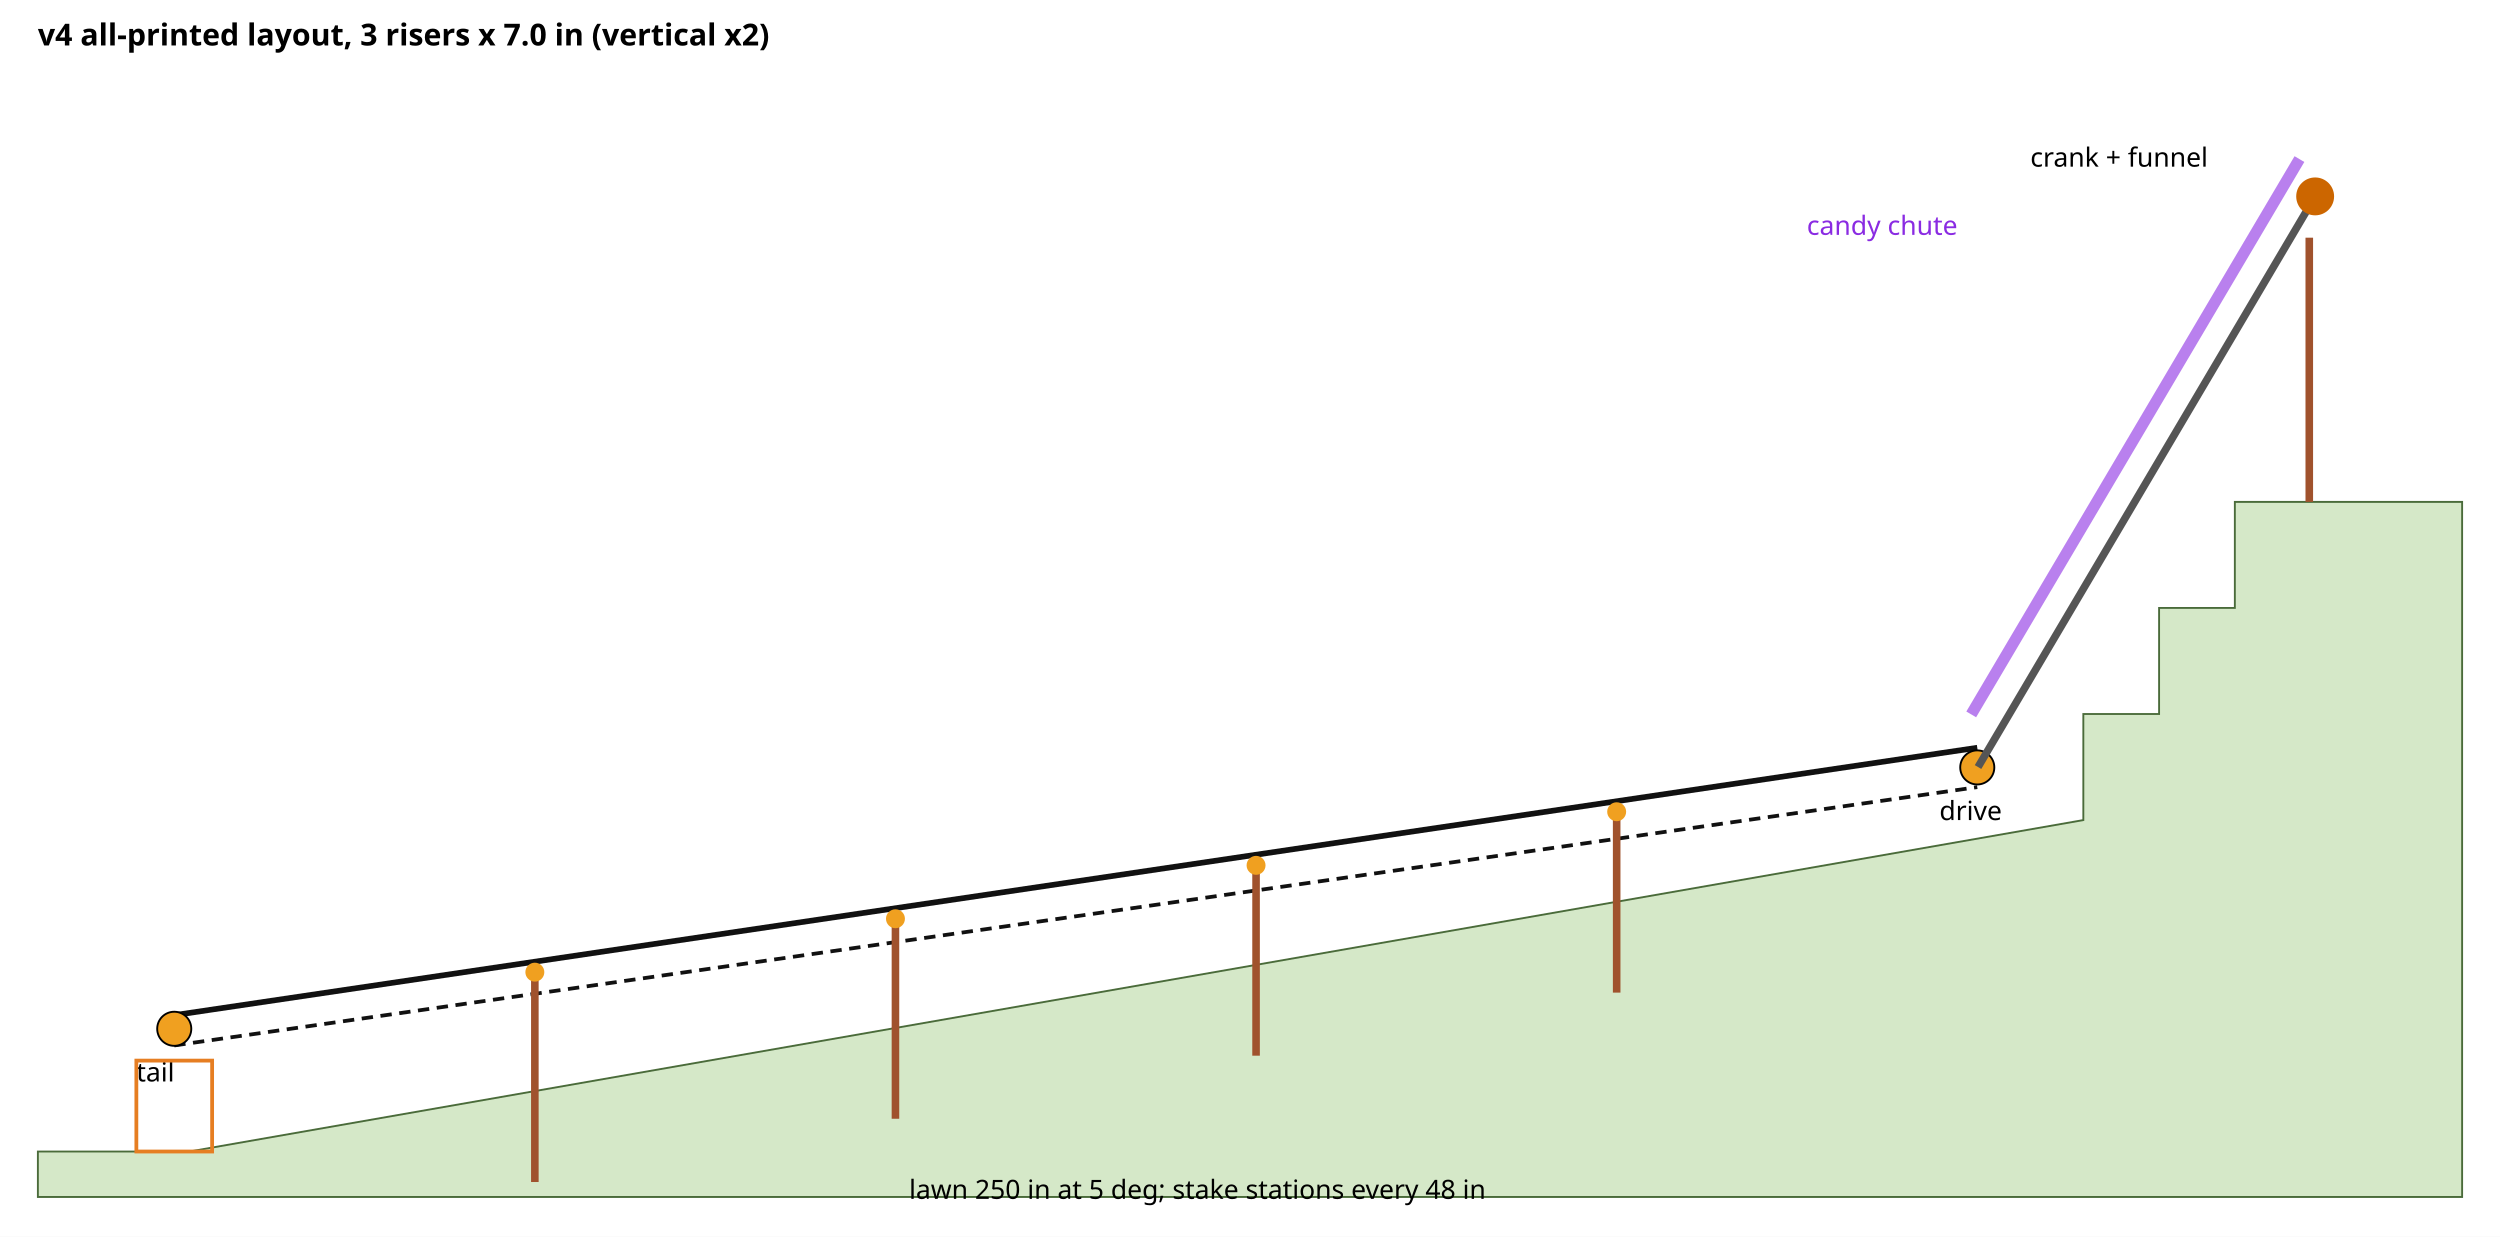
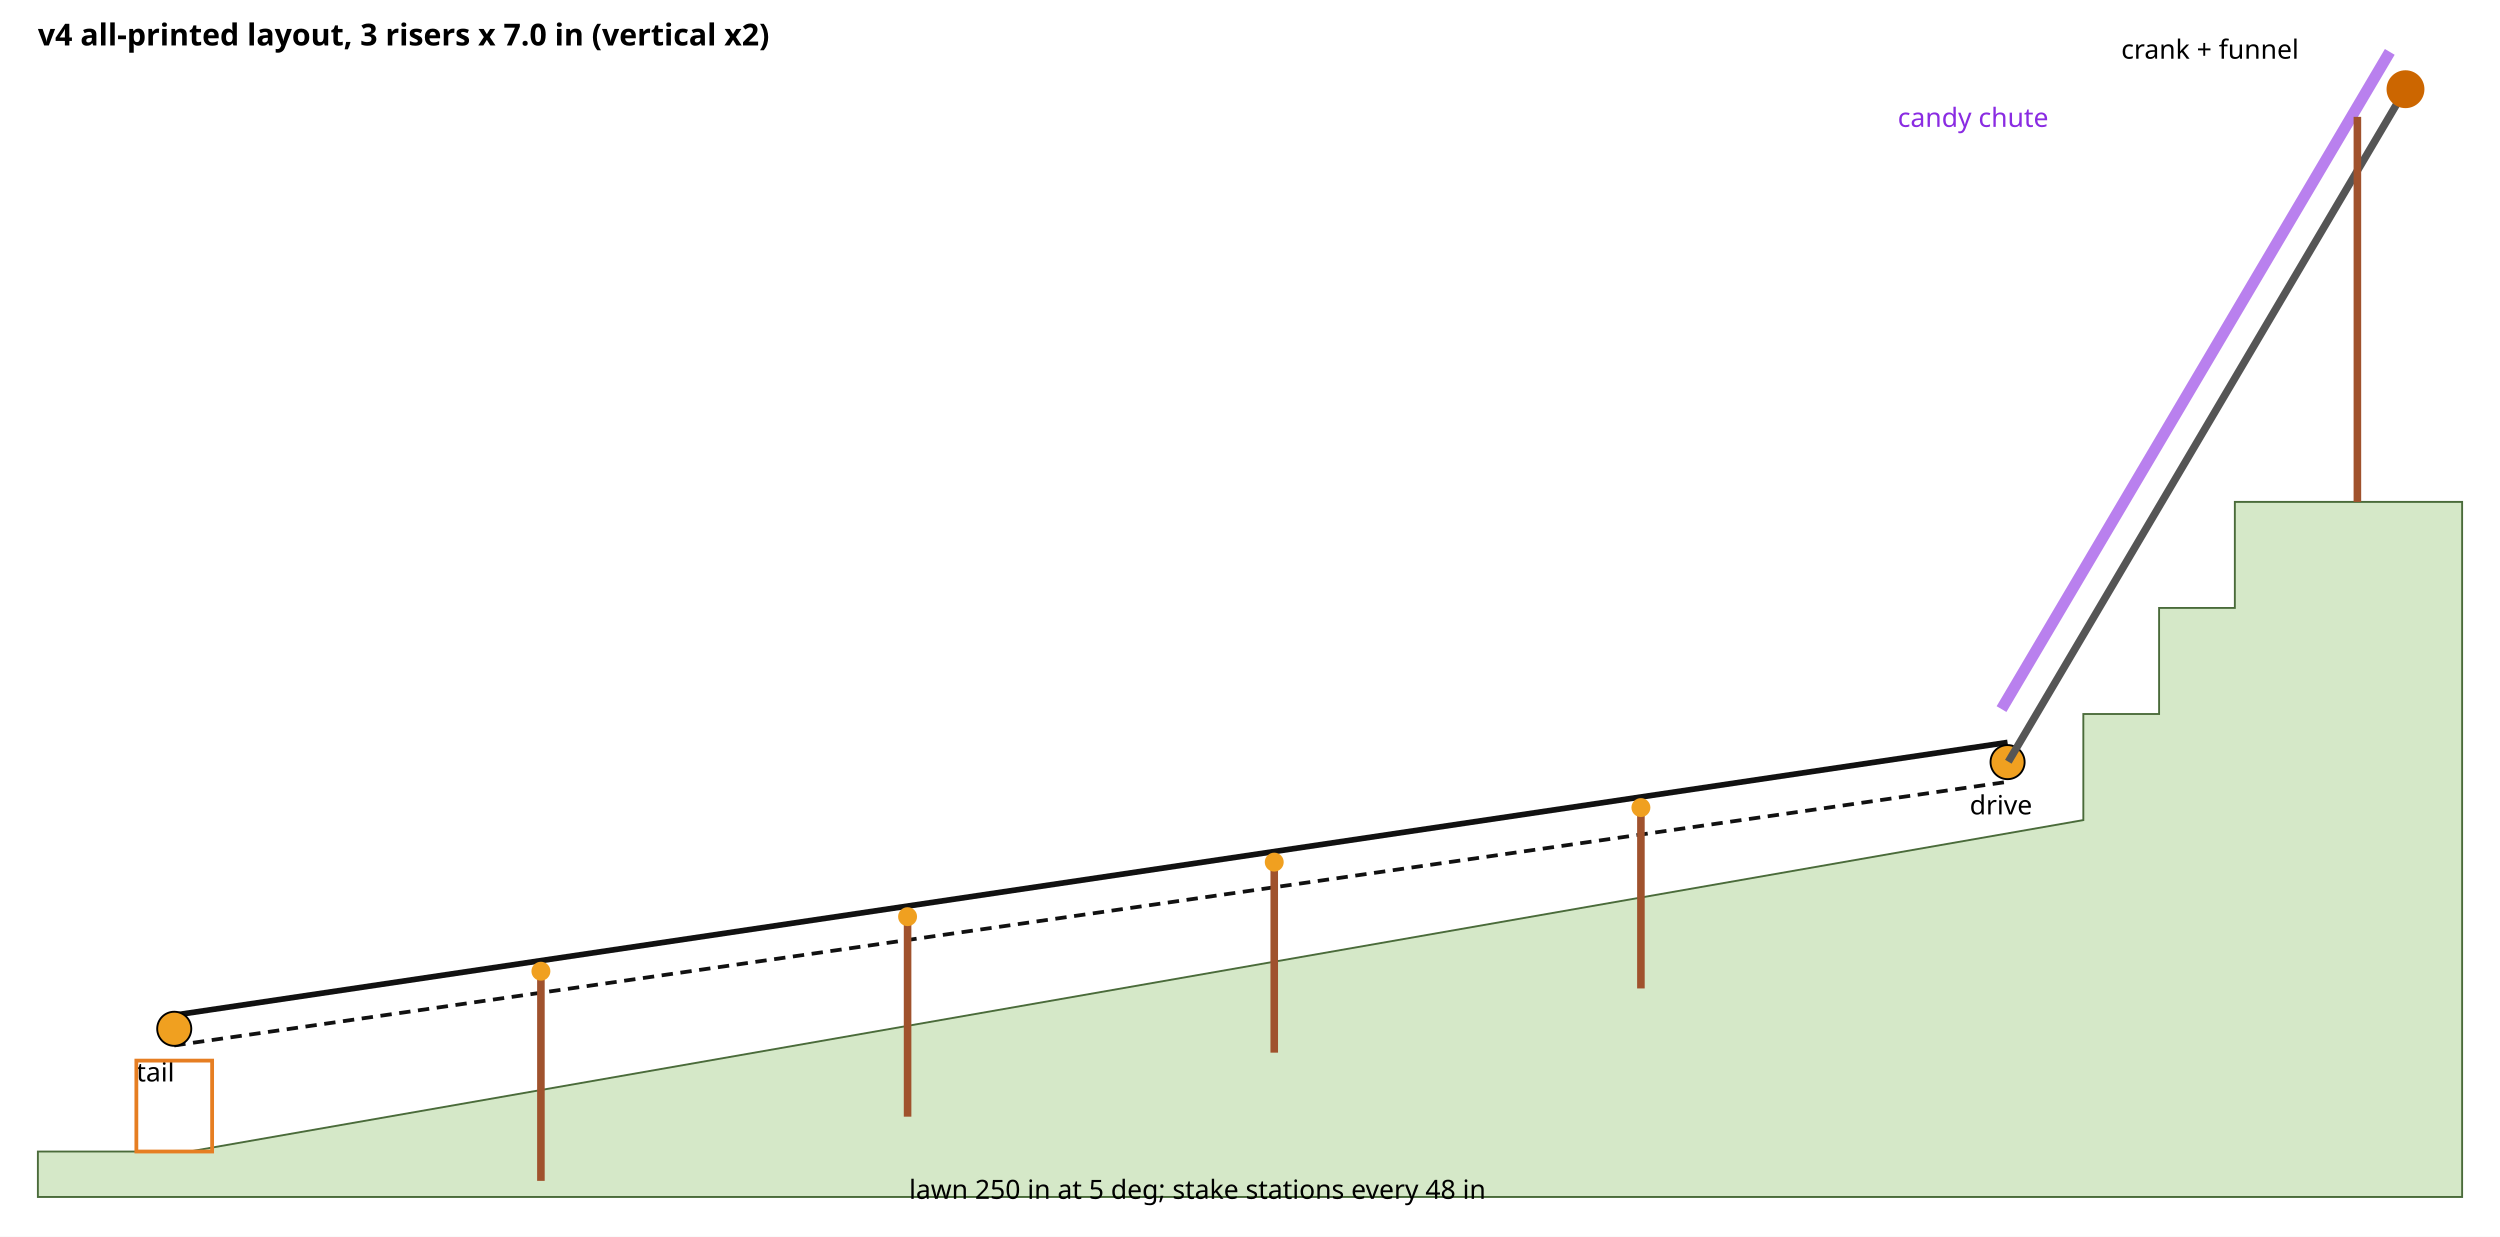
<svg xmlns="http://www.w3.org/2000/svg" viewBox="0 0 1320 653" font-family="sans-serif" font-size="14">
  <rect width="100%" height="100%" fill="#fff" />
  <polygon points="20.0,632.0 20.0,608.0 100.0,608.0 1100.0,433.0 1100.0,433.0 1100.0,377.0 1140.0,377.0 1140.0,321.0 1180.0,321.0 1180.0,265.0 1300.0,265.0 1300.0,632.0" fill="#d5e8c8" stroke="#4a6b3a" />
  <text x="20" y="24" font-size="16" font-weight="bold">v4 all-printed layout, 3 risers x 7.0 in (vertical x2)</text>
-   <polyline points="92.0,536.0 1044.0,394.8" stroke="#111" stroke-width="3" fill="none" />
-   <polyline points="92.0,552.0 1044.0,415.6" stroke="#111" stroke-width="2" stroke-dasharray="6 4" fill="none" />
-   <line x1="282.4" y1="624.1" x2="282.4" y2="515.7" stroke="#a0522d" stroke-width="4" />
-   <circle cx="282.4" cy="513.3" r="5" fill="#f0a020" />
-   <line x1="472.8" y1="590.7" x2="472.8" y2="487.5" stroke="#a0522d" stroke-width="4" />
-   <circle cx="472.8" cy="485.1" r="5" fill="#f0a020" />
-   <line x1="663.2" y1="557.4" x2="663.2" y2="459.3" stroke="#a0522d" stroke-width="4" />
-   <circle cx="663.2" cy="456.9" r="5" fill="#f0a020" />
-   <line x1="853.6" y1="524.1" x2="853.6" y2="431.0" stroke="#a0522d" stroke-width="4" />
-   <circle cx="853.6" cy="428.6" r="5" fill="#f0a020" />
-   <circle cx="1044.0" cy="405.2" r="9" fill="#f0a020" stroke="#000" />
-   <text x="1024" y="433">drive</text>
+   <polyline points="92.0,536.0 1060.0,392.0" stroke="#111" stroke-width="3" fill="none" />
+   <polyline points="92.0,552.0 1060.0,412.8" stroke="#111" stroke-width="2" stroke-dasharray="6 4" fill="none" />
+   <line x1="285.6" y1="623.5" x2="285.6" y2="515.2" stroke="#a0522d" stroke-width="4" />
+   <circle cx="285.6" cy="512.8" r="5" fill="#f0a020" />
+   <line x1="479.2" y1="589.6" x2="479.2" y2="486.4" stroke="#a0522d" stroke-width="4" />
+   <circle cx="479.2" cy="484.0" r="5" fill="#f0a020" />
+   <line x1="672.8" y1="555.8" x2="672.8" y2="457.6" stroke="#a0522d" stroke-width="4" />
+   <circle cx="672.8" cy="455.2" r="5" fill="#f0a020" />
+   <line x1="866.4" y1="521.9" x2="866.4" y2="428.8" stroke="#a0522d" stroke-width="4" />
+   <circle cx="866.4" cy="426.4" r="5" fill="#f0a020" />
+   <circle cx="1060.0" cy="402.4" r="9" fill="#f0a020" stroke="#000" />
+   <text x="1040" y="430">drive</text>
  <circle cx="92.0" cy="543.2" r="9" fill="#f0a020" stroke="#000" />
  <text x="72" y="571">tail</text>
-   <polyline points="1044.4,405.0 1222.4,103.7" stroke="#555" stroke-width="4" />
-   <polyline points="1040.8,377.2 1214.1,84.0" stroke="#8a2be2" stroke-width="6" opacity="0.6" />
-   <line x1="1219.3" y1="125.5" x2="1219.3" y2="265.0" stroke="#a0522d" stroke-width="4" />
-   <circle cx="1222.4" cy="103.7" r="10" fill="#c60" />
-   <text x="1072" y="88">crank + funnel</text>
-   <text x="954" y="124" fill="#8a2be2">candy chute</text>
+   <polyline points="1060.4,402.2 1270.1,47.1" stroke="#555" stroke-width="4" />
+   <polyline points="1056.8,374.4 1261.8,27.4" stroke="#8a2be2" stroke-width="6" opacity="0.6" />
+   <line x1="1244.7" y1="61.7" x2="1244.7" y2="265.0" stroke="#a0522d" stroke-width="4" />
+   <circle cx="1270.1" cy="47.1" r="10" fill="#c60" />
+   <text x="1120" y="31">crank + funnel</text>
+   <text x="1002" y="67" fill="#8a2be2">candy chute</text>
  <rect x="72" y="560" width="40" height="48" fill="none" stroke="#e67e22" stroke-width="2" />
  <text x="480" y="633">lawn 250 in at 5 deg; stake stations every 48 in</text>
</svg>
